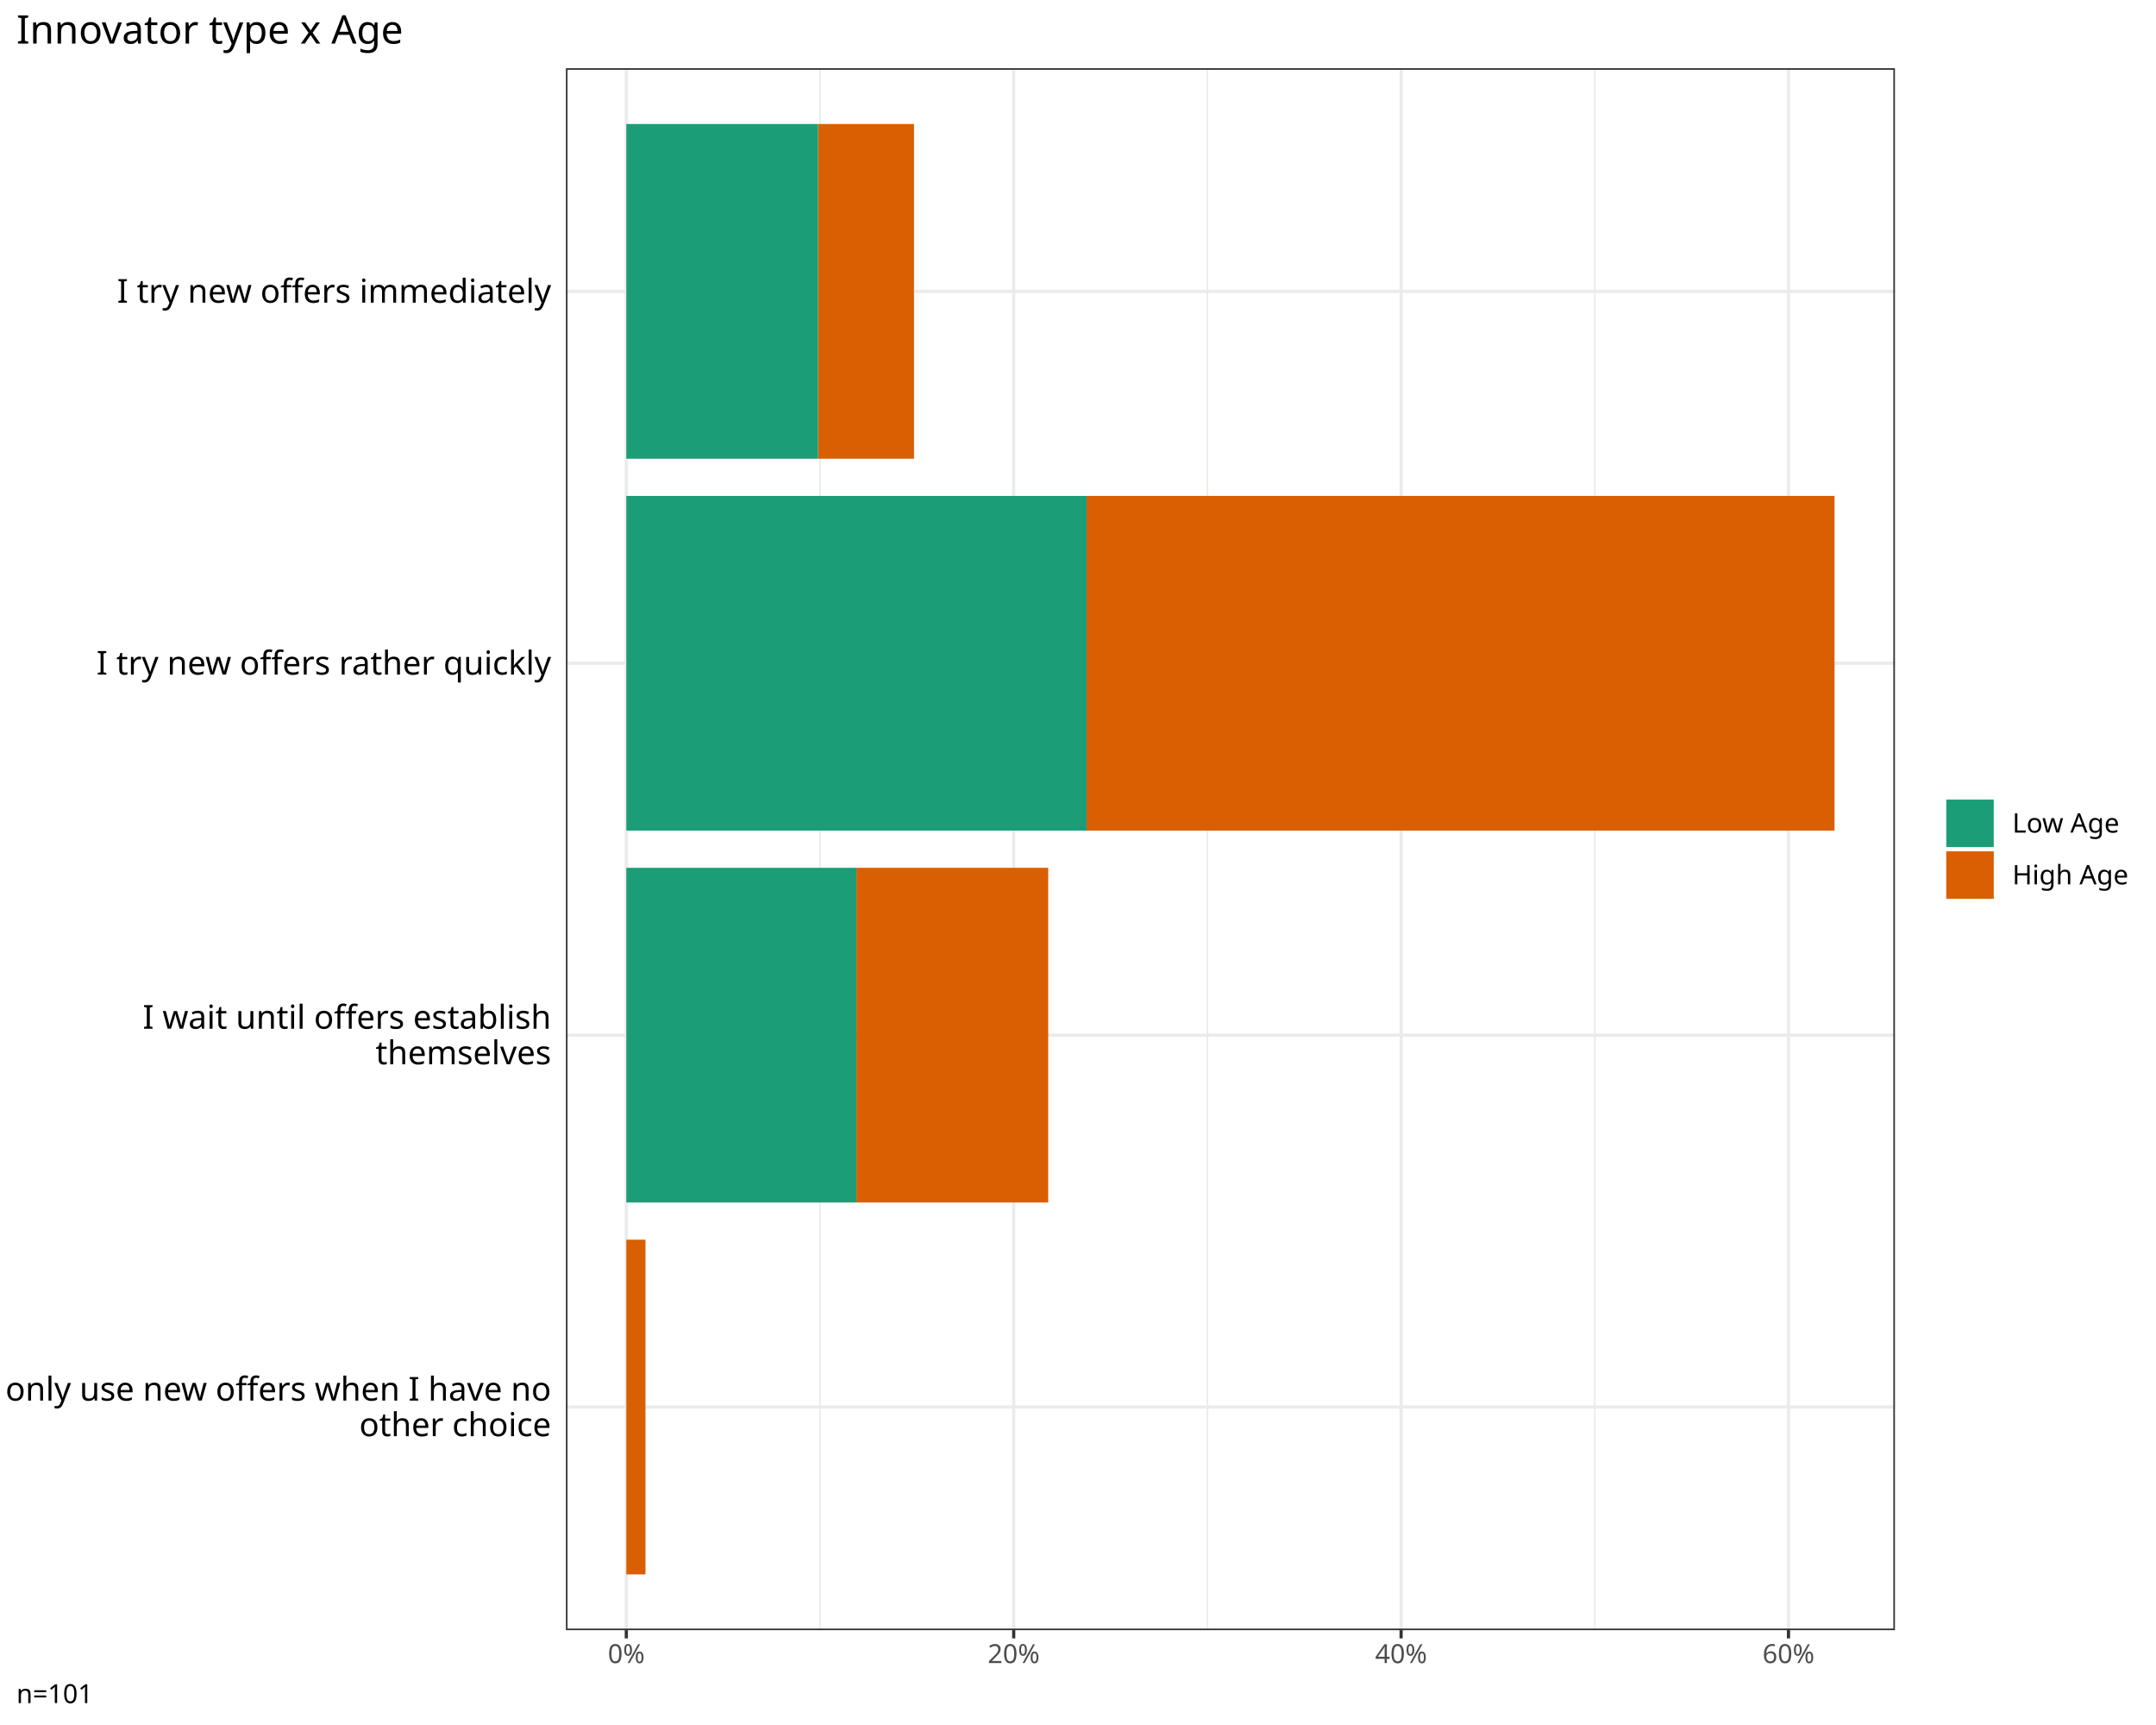
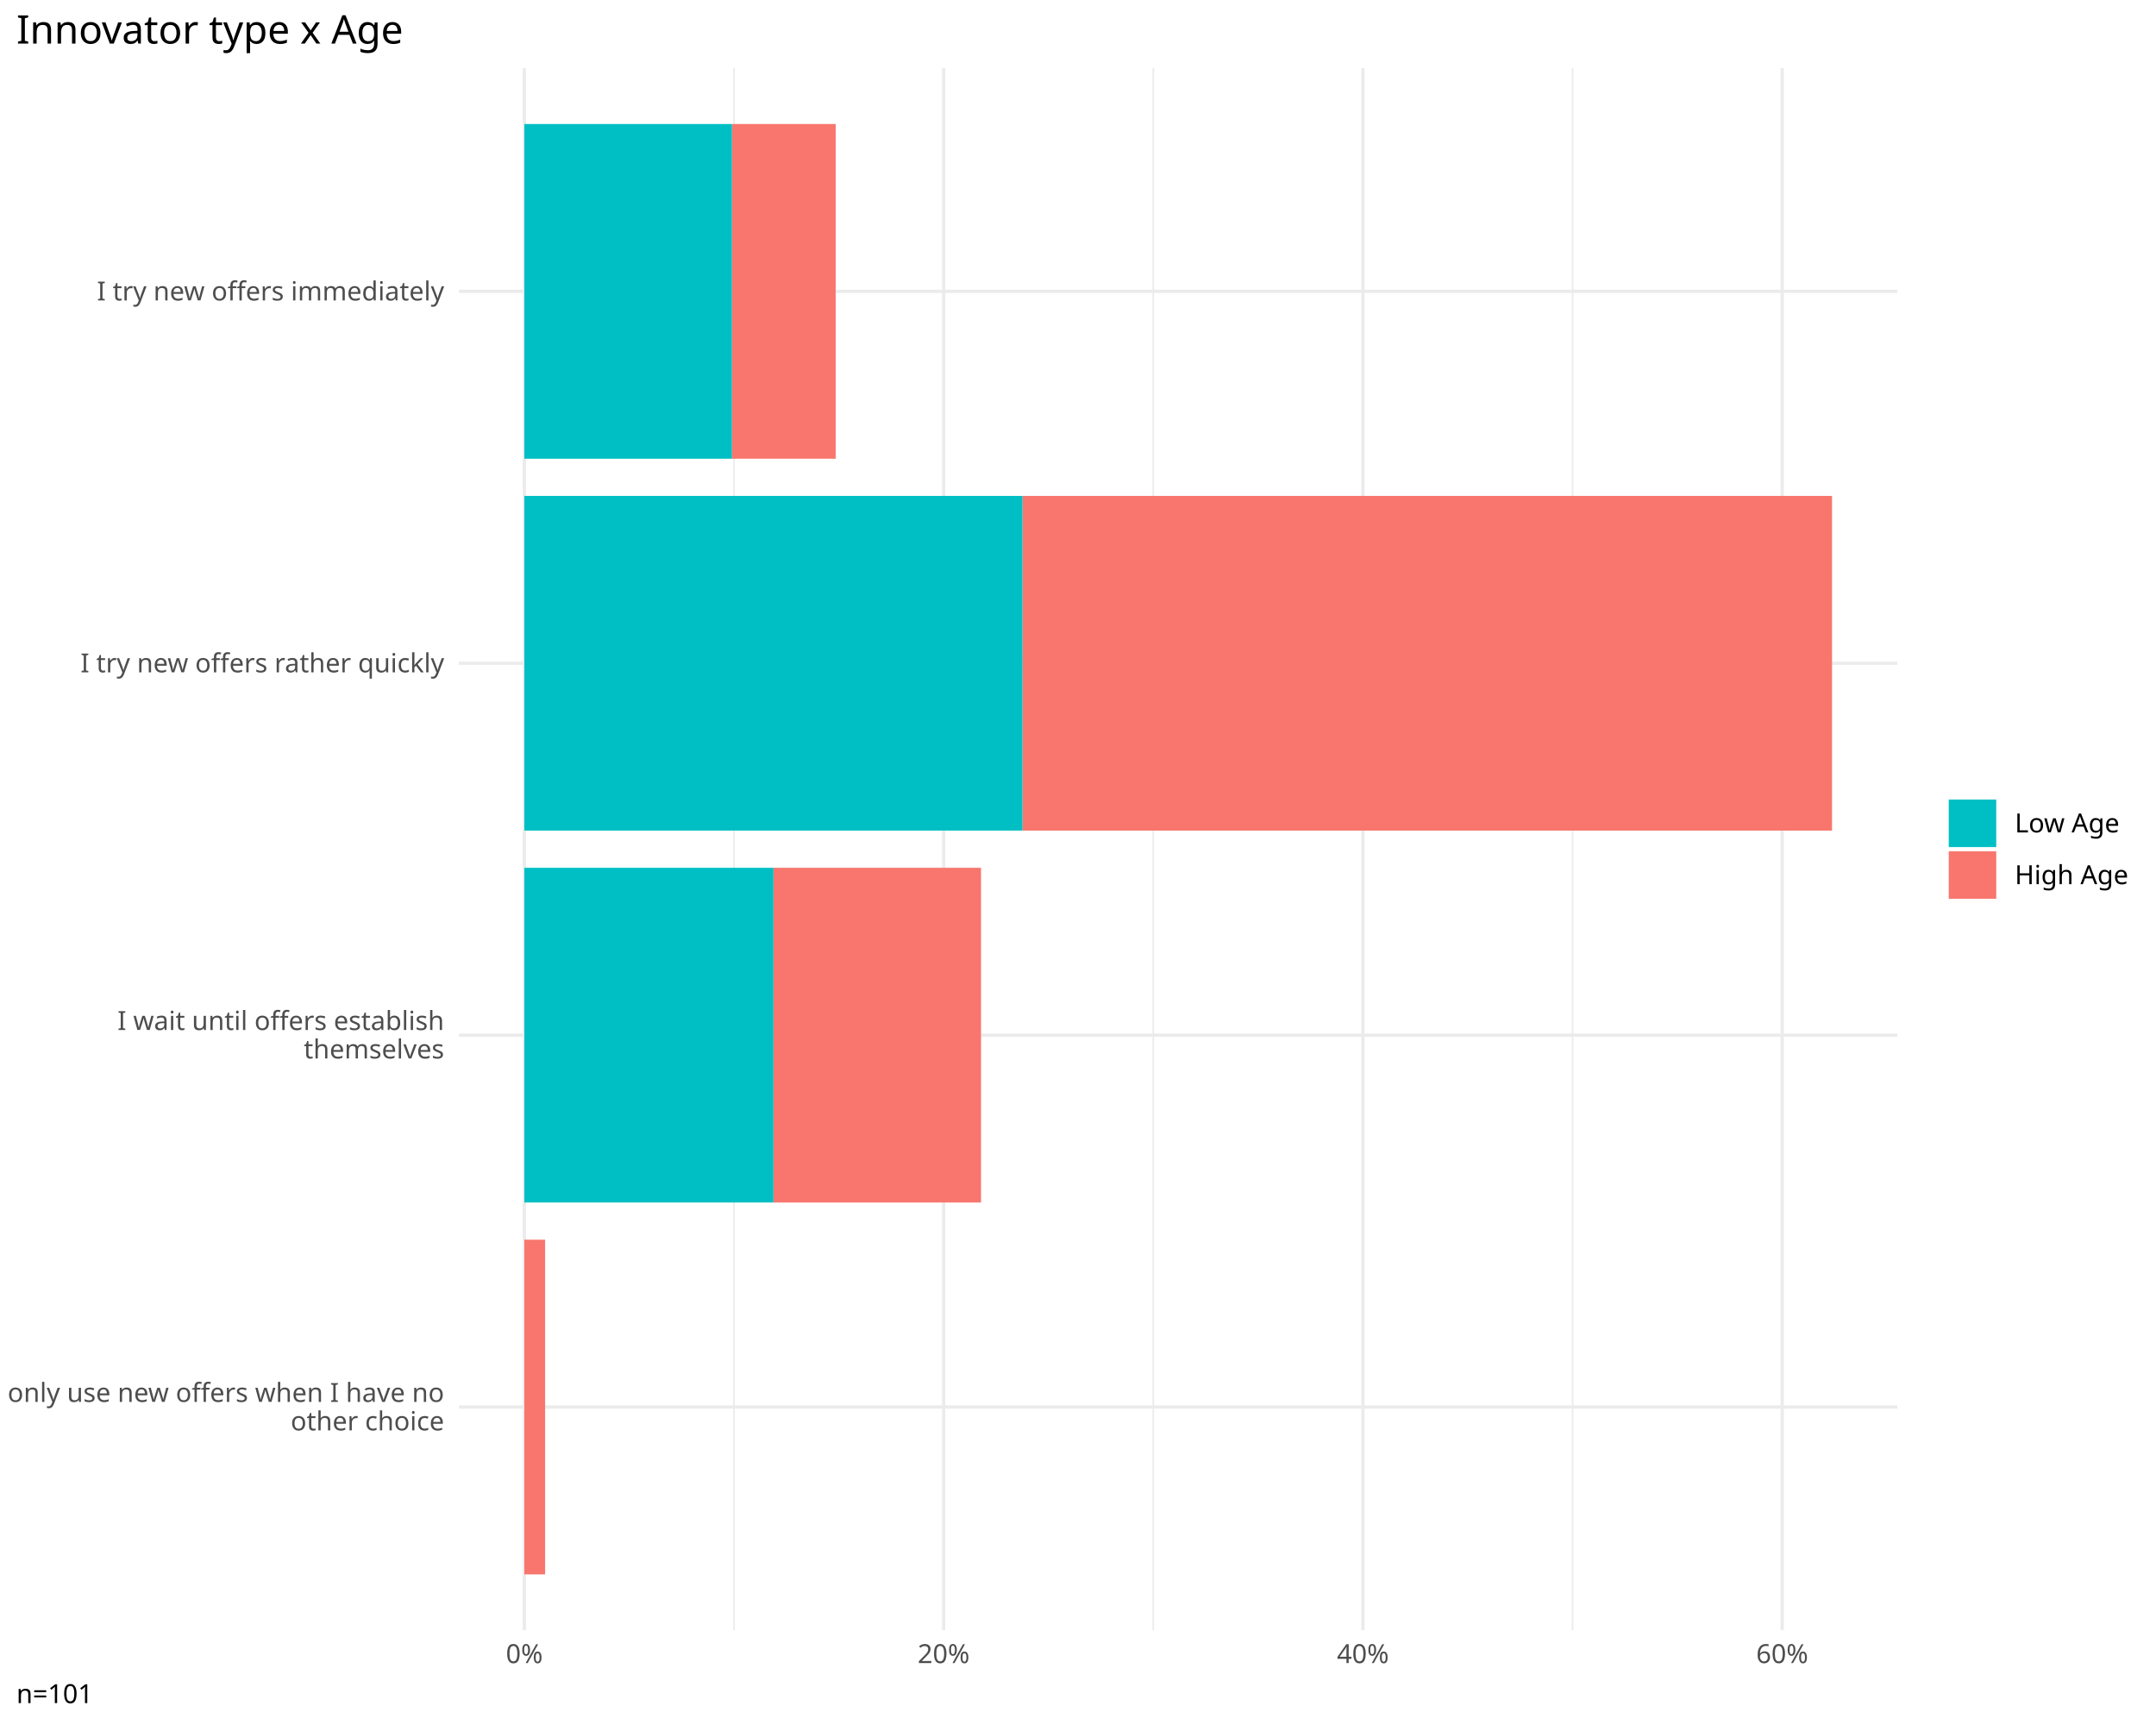
<svg xmlns="http://www.w3.org/2000/svg" class="svglite" data-engine-version="2.0" width="720.00pt" height="576.00pt" viewBox="0 0 720.00 576.00">
  <defs>
    <style type="text/css">
    .svglite line, .svglite polyline, .svglite polygon, .svglite path, .svglite rect, .svglite circle {
      fill: none;
      stroke: #000000;
      stroke-linecap: round;
      stroke-linejoin: round;
      stroke-miterlimit: 10.00;
    }
  </style>
  </defs>
  <rect width="100%" height="100%" style="stroke: none; fill: #FFFFFF;" />
  <defs>
    <clipPath id="cpMC4wMHw3MjAuMDB8MC4wMHw1NzYuMDA=">
      <rect x="0.00" y="0.00" width="720.00" height="576.00" />
    </clipPath>
  </defs>
  <g clip-path="url(#cpMC4wMHw3MjAuMDB8MC4wMHw1NzYuMDA=)">
-     <rect x="0.00" y="0.00" width="720.00" height="576.00" style="stroke-width: 1.07; stroke: #FFFFFF; fill: #FFFFFF;" />
-   </g>
+ </g>
  <defs>
-     <clipPath id="cpMTg4Ljk5fDYzMi44MnwyMi43OHw1NDQuMzQ=">
-       <rect x="188.99" y="22.78" width="443.83" height="521.56" />
+     <clipPath id="cpMTUzLjI3fDYzMy42NHwyMi43OHw1NDQuMzQ=">
+       <rect x="153.27" y="22.78" width="480.37" height="521.56" />
    </clipPath>
  </defs>
-   <g clip-path="url(#cpMTg4Ljk5fDYzMi44MnwyMi43OHw1NDQuMzQ=)">
-     <rect x="188.99" y="22.78" width="443.83" height="521.56" style="stroke-width: 1.07; stroke: none; fill: #FFFFFF;" />
-     <polyline points="273.85,544.34 273.85,22.78 " style="stroke-width: 0.53; stroke: #EBEBEB; stroke-linecap: butt;" />
-     <polyline points="403.22,544.34 403.22,22.78 " style="stroke-width: 0.53; stroke: #EBEBEB; stroke-linecap: butt;" />
-     <polyline points="532.59,544.34 532.59,22.78 " style="stroke-width: 0.53; stroke: #EBEBEB; stroke-linecap: butt;" />
-     <polyline points="188.99,469.83 632.82,469.83 " style="stroke-width: 1.07; stroke: #EBEBEB; stroke-linecap: butt;" />
-     <polyline points="188.99,345.65 632.82,345.65 " style="stroke-width: 1.07; stroke: #EBEBEB; stroke-linecap: butt;" />
-     <polyline points="188.99,221.47 632.82,221.47 " style="stroke-width: 1.07; stroke: #EBEBEB; stroke-linecap: butt;" />
-     <polyline points="188.99,97.29 632.82,97.29 " style="stroke-width: 1.07; stroke: #EBEBEB; stroke-linecap: butt;" />
-     <polyline points="209.16,544.34 209.16,22.78 " style="stroke-width: 1.07; stroke: #EBEBEB; stroke-linecap: butt;" />
-     <polyline points="338.53,544.34 338.53,22.78 " style="stroke-width: 1.07; stroke: #EBEBEB; stroke-linecap: butt;" />
-     <polyline points="467.90,544.34 467.90,22.78 " style="stroke-width: 1.07; stroke: #EBEBEB; stroke-linecap: butt;" />
-     <polyline points="597.27,544.34 597.27,22.78 " style="stroke-width: 1.07; stroke: #EBEBEB; stroke-linecap: butt;" />
-     <rect x="273.21" y="41.41" width="32.02" height="111.76" style="stroke-width: 1.07; stroke: none; stroke-linecap: butt; stroke-linejoin: miter; fill: #D95F02;" />
-     <rect x="209.16" y="41.41" width="64.04" height="111.76" style="stroke-width: 1.07; stroke: none; stroke-linecap: butt; stroke-linejoin: miter; fill: #1B9E77;" />
-     <rect x="362.87" y="165.59" width="249.77" height="111.76" style="stroke-width: 1.07; stroke: none; stroke-linecap: butt; stroke-linejoin: miter; fill: #D95F02;" />
-     <rect x="209.16" y="165.59" width="153.71" height="111.76" style="stroke-width: 1.07; stroke: none; stroke-linecap: butt; stroke-linejoin: miter; fill: #1B9E77;" />
-     <rect x="286.01" y="289.77" width="64.04" height="111.76" style="stroke-width: 1.07; stroke: none; stroke-linecap: butt; stroke-linejoin: miter; fill: #D95F02;" />
-     <rect x="209.16" y="289.77" width="76.85" height="111.76" style="stroke-width: 1.07; stroke: none; stroke-linecap: butt; stroke-linejoin: miter; fill: #1B9E77;" />
-     <rect x="209.16" y="413.95" width="6.40" height="111.76" style="stroke-width: 1.07; stroke: none; stroke-linecap: butt; stroke-linejoin: miter; fill: #D95F02;" />
-     <rect x="188.99" y="22.78" width="443.83" height="521.56" style="stroke-width: 1.07; stroke: #333333;" />
+   <g clip-path="url(#cpMTUzLjI3fDYzMy42NHwyMi43OHw1NDQuMzQ=)">
+     <polyline points="245.12,544.34 245.12,22.78 " style="stroke-width: 0.53; stroke: #EBEBEB; stroke-linecap: butt;" />
+     <polyline points="385.14,544.34 385.14,22.78 " style="stroke-width: 0.53; stroke: #EBEBEB; stroke-linecap: butt;" />
+     <polyline points="525.16,544.34 525.16,22.78 " style="stroke-width: 0.53; stroke: #EBEBEB; stroke-linecap: butt;" />
+     <polyline points="153.27,469.83 633.64,469.83 " style="stroke-width: 1.07; stroke: #EBEBEB; stroke-linecap: butt;" />
+     <polyline points="153.27,345.65 633.64,345.65 " style="stroke-width: 1.07; stroke: #EBEBEB; stroke-linecap: butt;" />
+     <polyline points="153.27,221.47 633.64,221.47 " style="stroke-width: 1.07; stroke: #EBEBEB; stroke-linecap: butt;" />
+     <polyline points="153.27,97.29 633.64,97.29 " style="stroke-width: 1.07; stroke: #EBEBEB; stroke-linecap: butt;" />
+     <polyline points="175.11,544.34 175.11,22.78 " style="stroke-width: 1.07; stroke: #EBEBEB; stroke-linecap: butt;" />
+     <polyline points="315.13,544.34 315.13,22.78 " style="stroke-width: 1.07; stroke: #EBEBEB; stroke-linecap: butt;" />
+     <polyline points="455.15,544.34 455.15,22.78 " style="stroke-width: 1.07; stroke: #EBEBEB; stroke-linecap: butt;" />
+     <polyline points="595.17,544.34 595.17,22.78 " style="stroke-width: 1.07; stroke: #EBEBEB; stroke-linecap: butt;" />
+     <rect x="244.42" y="41.41" width="34.66" height="111.76" style="stroke-width: 1.07; stroke: none; stroke-linecap: butt; stroke-linejoin: miter; fill: #F8766D;" />
+     <rect x="175.11" y="41.41" width="69.32" height="111.76" style="stroke-width: 1.07; stroke: none; stroke-linecap: butt; stroke-linejoin: miter; fill: #00BFC4;" />
+     <rect x="341.47" y="165.59" width="270.34" height="111.76" style="stroke-width: 1.07; stroke: none; stroke-linecap: butt; stroke-linejoin: miter; fill: #F8766D;" />
+     <rect x="175.11" y="165.59" width="166.36" height="111.76" style="stroke-width: 1.07; stroke: none; stroke-linecap: butt; stroke-linejoin: miter; fill: #00BFC4;" />
+     <rect x="258.29" y="289.77" width="69.32" height="111.76" style="stroke-width: 1.07; stroke: none; stroke-linecap: butt; stroke-linejoin: miter; fill: #F8766D;" />
+     <rect x="175.11" y="289.77" width="83.18" height="111.76" style="stroke-width: 1.07; stroke: none; stroke-linecap: butt; stroke-linejoin: miter; fill: #00BFC4;" />
+     <rect x="175.11" y="413.95" width="6.93" height="111.76" style="stroke-width: 1.07; stroke: none; stroke-linecap: butt; stroke-linejoin: miter; fill: #F8766D;" />
  </g>
  <g clip-path="url(#cpMC4wMHw3MjAuMDB8MC4wMHw1NzYuMDA=)">
-     <text x="184.06" y="467.68" text-anchor="end" style="font-size: 11.00px; font-family: sans;" textLength="178.58px" lengthAdjust="spacingAndGlyphs">I only use new offers when I have no</text>
-     <text x="184.06" y="479.56" text-anchor="end" style="font-size: 11.00px; font-family: sans;" textLength="59.93px" lengthAdjust="spacingAndGlyphs">other choice</text>
-     <text x="184.06" y="343.50" text-anchor="end" style="font-size: 11.00px; font-family: sans;" textLength="125.95px" lengthAdjust="spacingAndGlyphs">I wait until offers establish</text>
-     <text x="184.06" y="355.38" text-anchor="end" style="font-size: 11.00px; font-family: sans;" textLength="55.65px" lengthAdjust="spacingAndGlyphs">themselves</text>
-     <text x="184.06" y="225.26" text-anchor="end" style="font-size: 11.00px; font-family: sans;" textLength="140.63px" lengthAdjust="spacingAndGlyphs">I try new offers rather quickly</text>
-     <text x="184.06" y="101.08" text-anchor="end" style="font-size: 11.00px; font-family: sans;" textLength="133.89px" lengthAdjust="spacingAndGlyphs">I try new offers immediately</text>
-     <polyline points="209.16,547.08 209.16,544.34 " style="stroke-width: 1.07; stroke: #333333; stroke-linecap: butt;" />
-     <polyline points="338.53,547.08 338.53,544.34 " style="stroke-width: 1.07; stroke: #333333; stroke-linecap: butt;" />
-     <polyline points="467.90,547.08 467.90,544.34 " style="stroke-width: 1.07; stroke: #333333; stroke-linecap: butt;" />
-     <polyline points="597.27,547.08 597.27,544.34 " style="stroke-width: 1.07; stroke: #333333; stroke-linecap: butt;" />
-     <text x="209.16" y="555.33" text-anchor="middle" style="font-size: 8.80px; fill: #4D4D4D; font-family: sans;" textLength="12.72px" lengthAdjust="spacingAndGlyphs">0%</text>
-     <text x="338.53" y="555.33" text-anchor="middle" style="font-size: 8.80px; fill: #4D4D4D; font-family: sans;" textLength="17.61px" lengthAdjust="spacingAndGlyphs">20%</text>
-     <text x="467.90" y="555.33" text-anchor="middle" style="font-size: 8.80px; fill: #4D4D4D; font-family: sans;" textLength="17.61px" lengthAdjust="spacingAndGlyphs">40%</text>
-     <text x="597.27" y="555.33" text-anchor="middle" style="font-size: 8.80px; fill: #4D4D4D; font-family: sans;" textLength="17.61px" lengthAdjust="spacingAndGlyphs">60%</text>
-     <rect x="643.77" y="260.80" width="70.75" height="45.52" style="stroke-width: 1.07; stroke: none; fill: #FFFFFF;" />
-     <rect x="649.25" y="266.28" width="17.28" height="17.28" style="stroke-width: 1.07; stroke: none; fill: #FFFFFF;" />
-     <rect x="649.96" y="266.99" width="15.86" height="15.86" style="stroke-width: 1.07; stroke: none; stroke-linecap: butt; stroke-linejoin: miter; fill: #1B9E77;" />
-     <rect x="649.25" y="283.56" width="17.28" height="17.28" style="stroke-width: 1.07; stroke: none; fill: #FFFFFF;" />
-     <rect x="649.96" y="284.27" width="15.86" height="15.86" style="stroke-width: 1.07; stroke: none; stroke-linecap: butt; stroke-linejoin: miter; fill: #D95F02;" />
-     <text x="672.01" y="278.02" style="font-size: 9.00px; font-family: sans;" textLength="35.03px" lengthAdjust="spacingAndGlyphs">Low Age</text>
-     <text x="672.01" y="295.30" style="font-size: 9.00px; font-family: sans;" textLength="37.03px" lengthAdjust="spacingAndGlyphs">High Age</text>
+     <text x="148.34" y="468.11" text-anchor="end" style="font-size: 8.80px; fill: #4D4D4D; font-family: sans;" textLength="142.86px" lengthAdjust="spacingAndGlyphs">I only use new offers when I have no</text>
+     <text x="148.34" y="477.62" text-anchor="end" style="font-size: 8.80px; fill: #4D4D4D; font-family: sans;" textLength="47.95px" lengthAdjust="spacingAndGlyphs">other choice</text>
+     <text x="148.34" y="343.93" text-anchor="end" style="font-size: 8.80px; fill: #4D4D4D; font-family: sans;" textLength="100.76px" lengthAdjust="spacingAndGlyphs">I wait until offers establish</text>
+     <text x="148.34" y="353.43" text-anchor="end" style="font-size: 8.80px; fill: #4D4D4D; font-family: sans;" textLength="44.52px" lengthAdjust="spacingAndGlyphs">themselves</text>
+     <text x="148.34" y="224.50" text-anchor="end" style="font-size: 8.80px; fill: #4D4D4D; font-family: sans;" textLength="112.50px" lengthAdjust="spacingAndGlyphs">I try new offers rather quickly</text>
+     <text x="148.34" y="100.32" text-anchor="end" style="font-size: 8.80px; fill: #4D4D4D; font-family: sans;" textLength="107.12px" lengthAdjust="spacingAndGlyphs">I try new offers immediately</text>
+     <text x="175.11" y="555.33" text-anchor="middle" style="font-size: 8.80px; fill: #4D4D4D; font-family: sans;" textLength="12.72px" lengthAdjust="spacingAndGlyphs">0%</text>
+     <text x="315.13" y="555.33" text-anchor="middle" style="font-size: 8.80px; fill: #4D4D4D; font-family: sans;" textLength="17.61px" lengthAdjust="spacingAndGlyphs">20%</text>
+     <text x="455.15" y="555.33" text-anchor="middle" style="font-size: 8.80px; fill: #4D4D4D; font-family: sans;" textLength="17.61px" lengthAdjust="spacingAndGlyphs">40%</text>
+     <text x="595.17" y="555.33" text-anchor="middle" style="font-size: 8.80px; fill: #4D4D4D; font-family: sans;" textLength="17.61px" lengthAdjust="spacingAndGlyphs">60%</text>
+     <rect x="650.79" y="266.99" width="15.86" height="15.86" style="stroke-width: 1.07; stroke: none; stroke-linecap: butt; stroke-linejoin: miter; fill: #00BFC4;" />
+     <rect x="650.79" y="284.27" width="15.86" height="15.86" style="stroke-width: 1.07; stroke: none; stroke-linecap: butt; stroke-linejoin: miter; fill: #F8766D;" />
+     <text x="672.84" y="277.95" style="font-size: 8.80px; font-family: sans;" textLength="34.25px" lengthAdjust="spacingAndGlyphs">Low Age</text>
+     <text x="672.84" y="295.23" style="font-size: 8.80px; font-family: sans;" textLength="36.20px" lengthAdjust="spacingAndGlyphs">High Age</text>
    <text x="5.48" y="14.56" style="font-size: 13.20px; font-family: sans;" textLength="121.10px" lengthAdjust="spacingAndGlyphs">Innovator type x Age</text>
    <text x="5.48" y="568.69" style="font-size: 8.80px; font-family: sans;" textLength="24.72px" lengthAdjust="spacingAndGlyphs">n=101</text>
  </g>
</svg>
